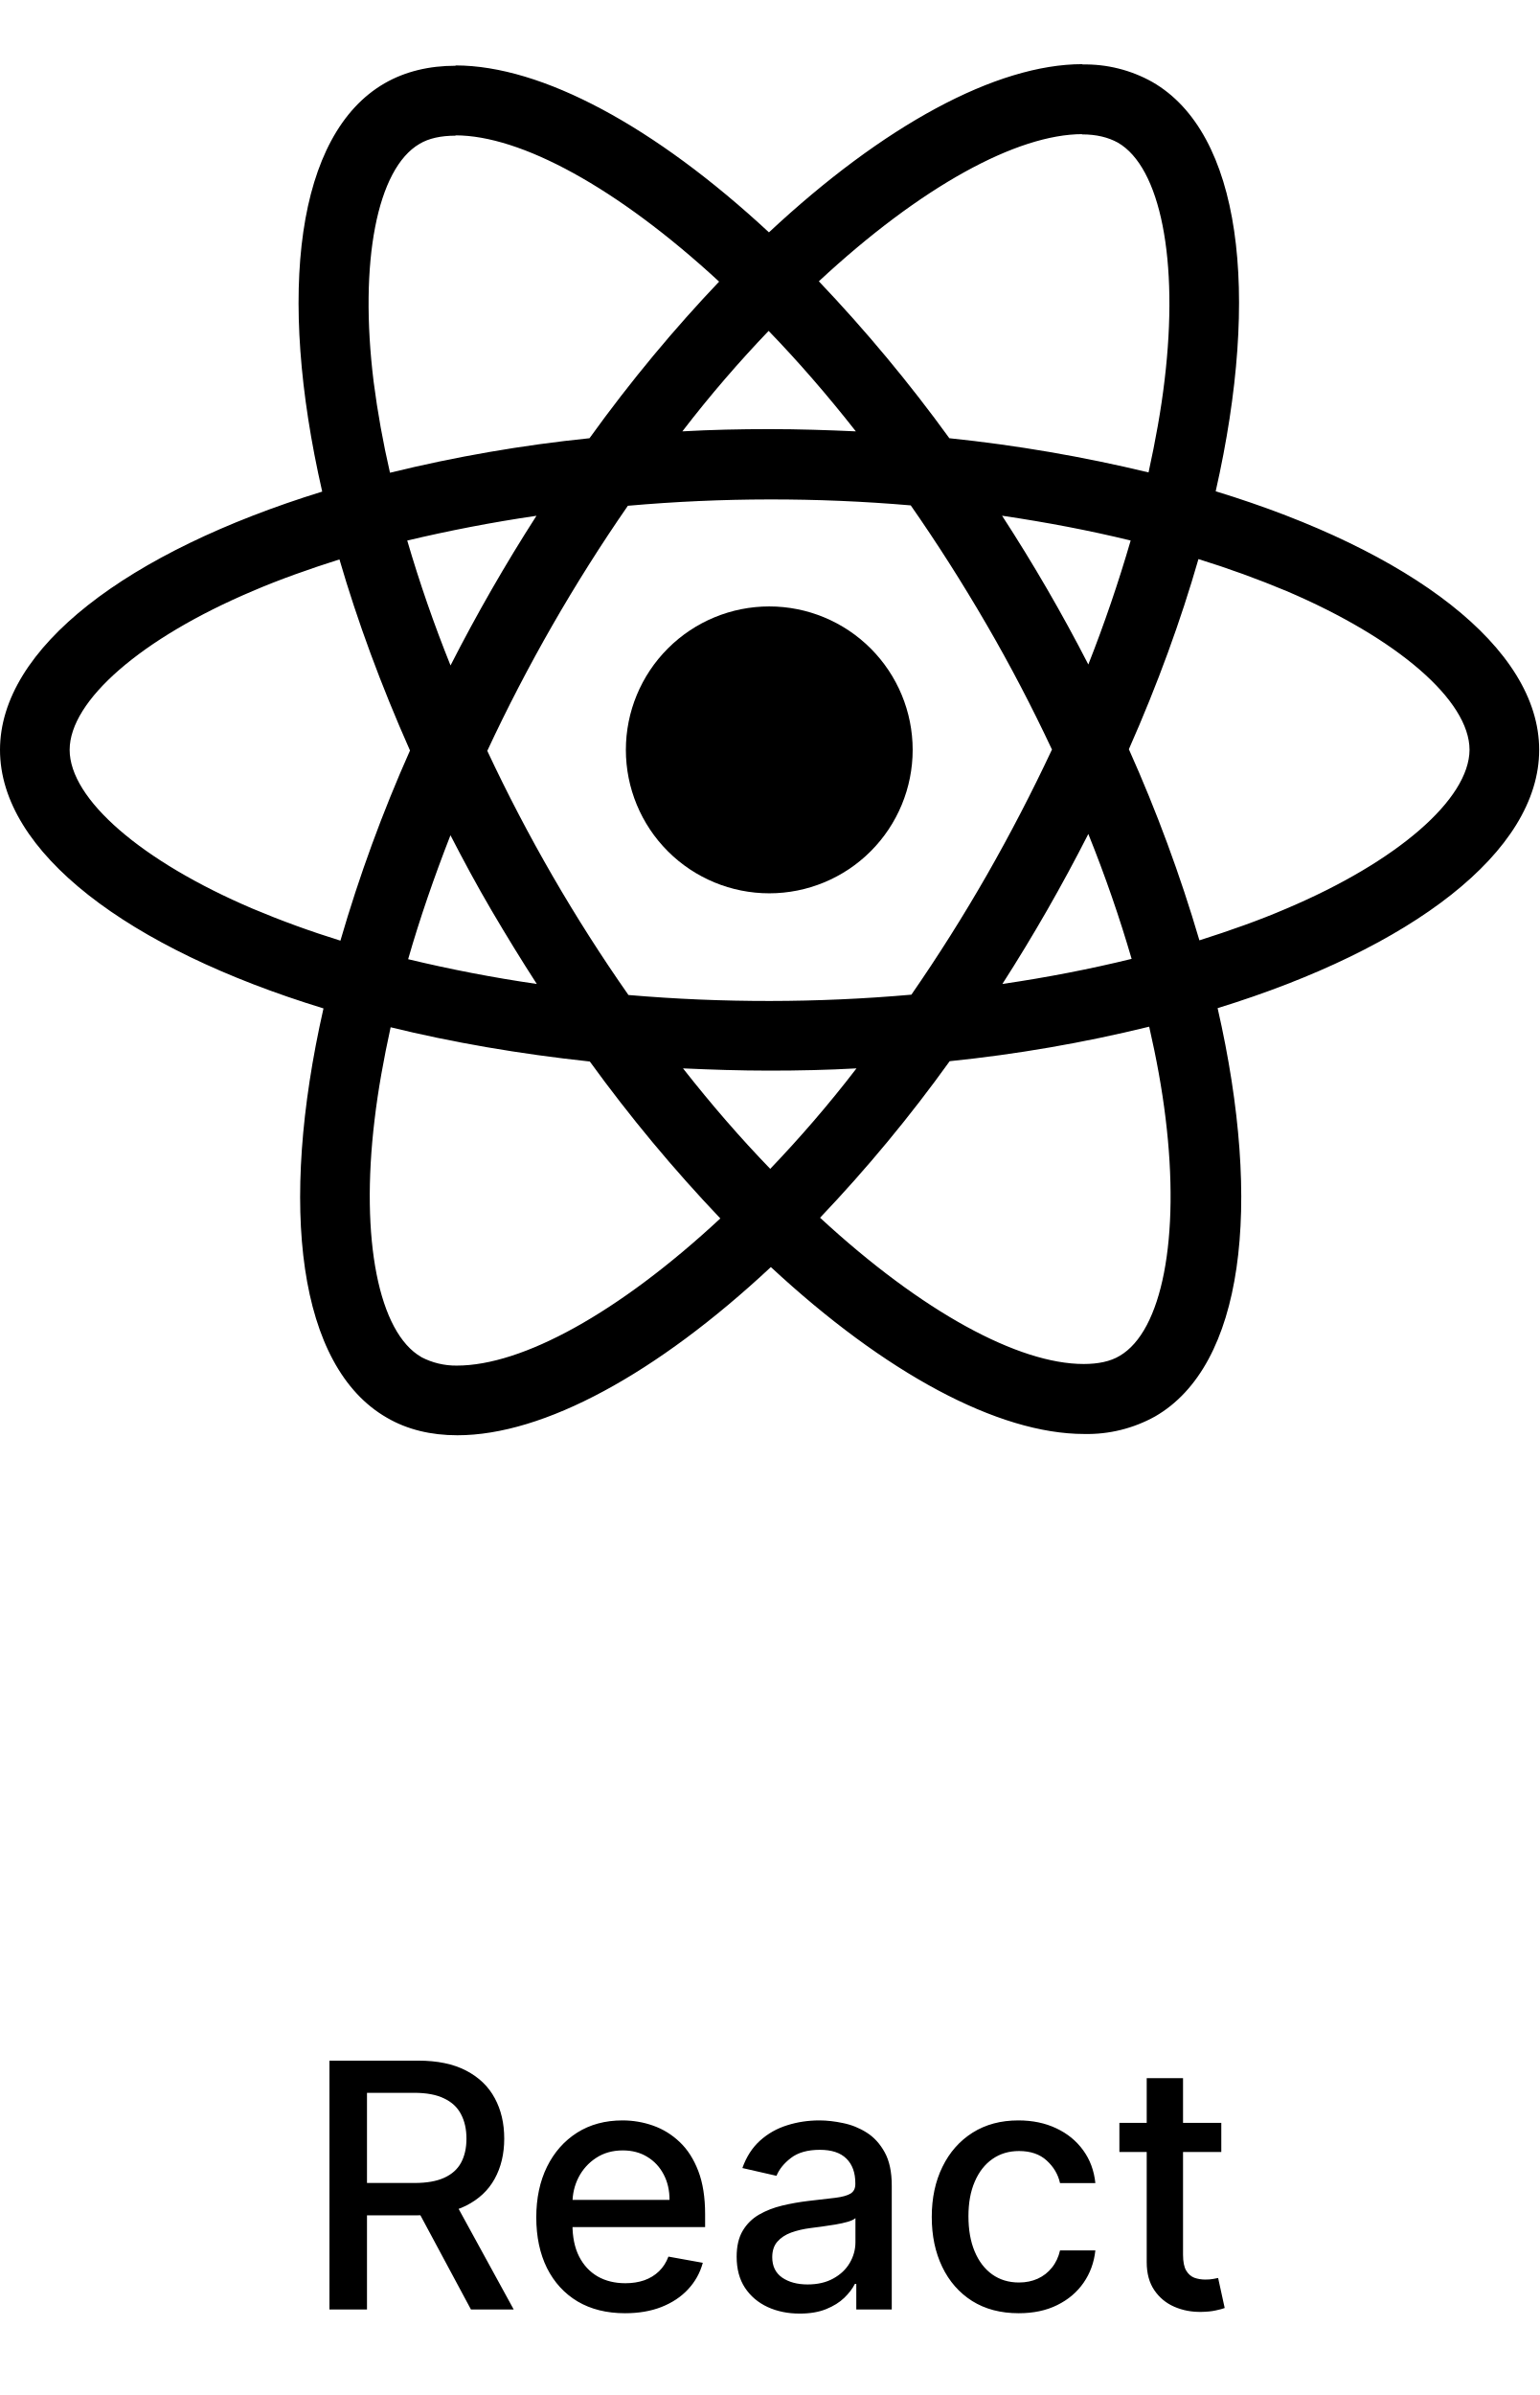
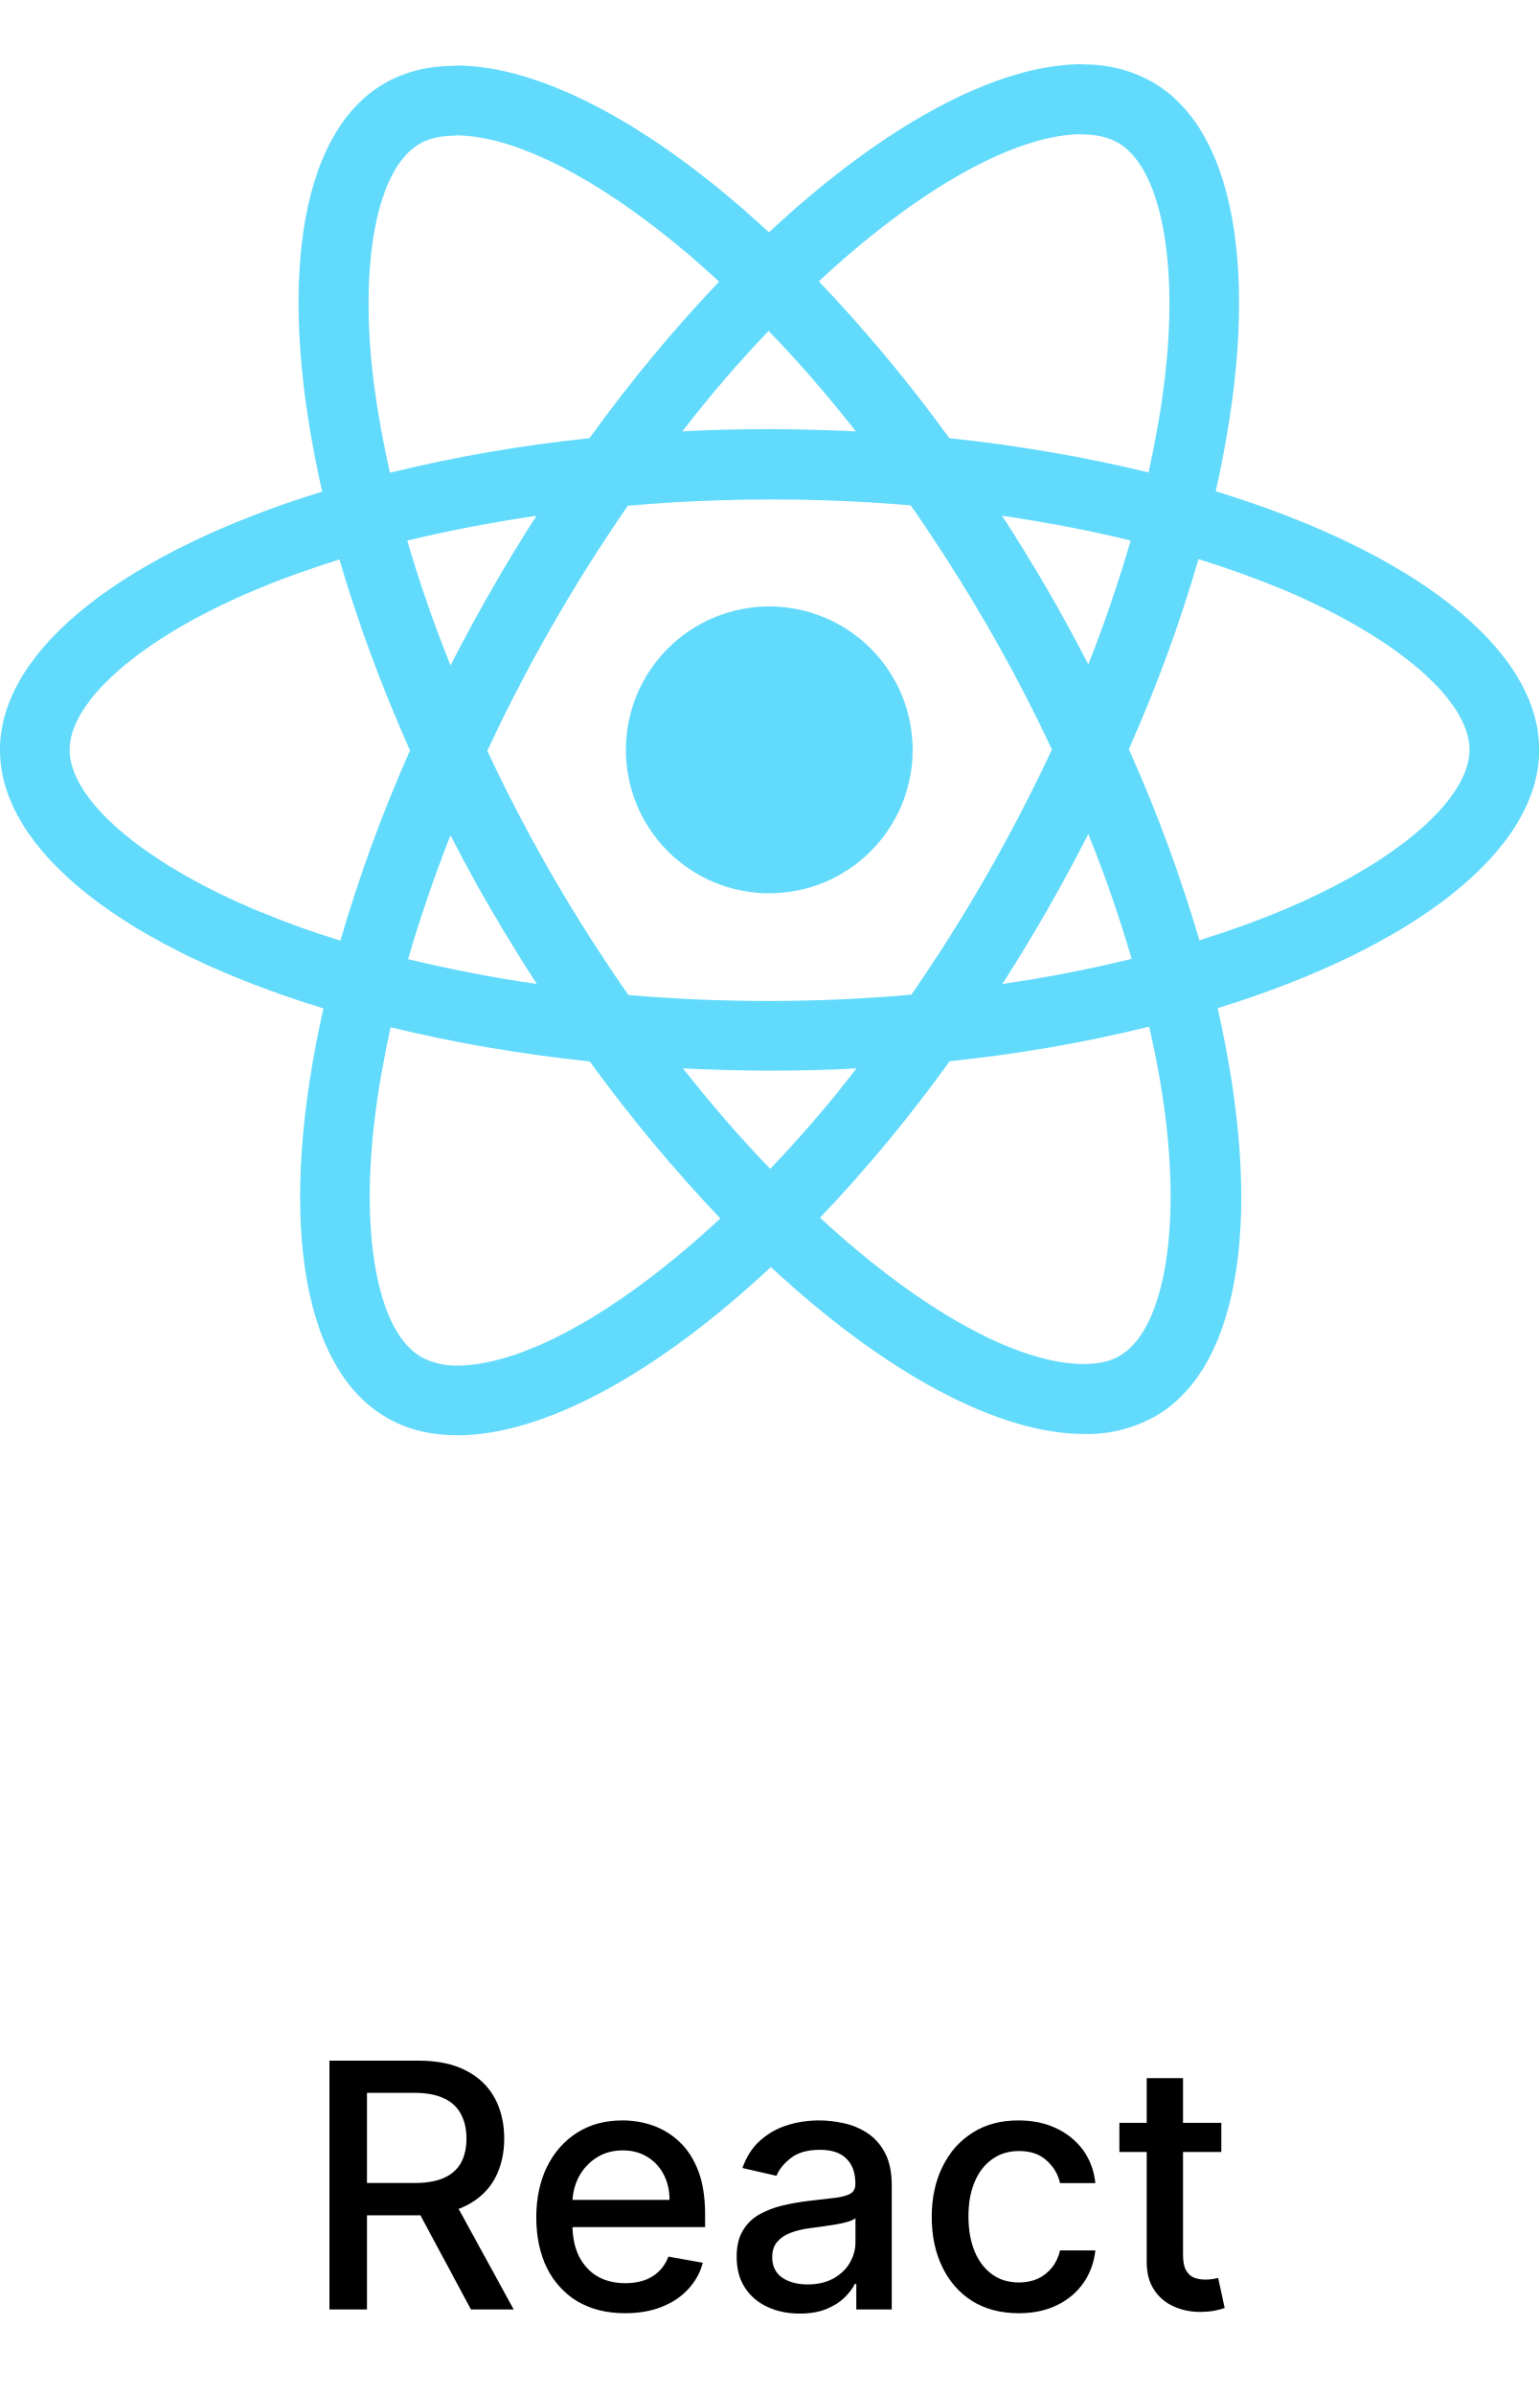
<svg xmlns="http://www.w3.org/2000/svg" width="72" height="112" viewBox="0 0 72 112" fill="none">
  <path d="M15.411 108V96.364H19.559C20.46 96.364 21.209 96.519 21.803 96.829C22.402 97.14 22.849 97.57 23.144 98.119C23.44 98.665 23.587 99.296 23.587 100.011C23.587 100.723 23.438 101.35 23.139 101.892C22.843 102.43 22.396 102.848 21.798 103.148C21.203 103.447 20.455 103.597 19.553 103.597H16.411V102.085H19.394C19.962 102.085 20.424 102.004 20.78 101.841C21.14 101.678 21.404 101.441 21.57 101.131C21.737 100.82 21.82 100.447 21.82 100.011C21.82 99.572 21.735 99.191 21.565 98.869C21.398 98.547 21.135 98.301 20.775 98.131C20.419 97.956 19.951 97.869 19.371 97.869H17.167V108H15.411ZM21.155 102.75L24.03 108H22.03L19.212 102.75H21.155ZM29.239 108.176C28.38 108.176 27.639 107.992 27.018 107.625C26.4 107.254 25.923 106.733 25.586 106.062C25.253 105.388 25.086 104.598 25.086 103.693C25.086 102.799 25.253 102.011 25.586 101.33C25.923 100.648 26.393 100.116 26.995 99.733C27.601 99.35 28.309 99.159 29.12 99.159C29.613 99.159 30.09 99.24 30.552 99.403C31.014 99.566 31.429 99.822 31.796 100.17C32.164 100.519 32.453 100.972 32.666 101.528C32.878 102.081 32.984 102.754 32.984 103.545V104.148H26.046V102.875H31.319C31.319 102.428 31.228 102.032 31.046 101.688C30.864 101.339 30.609 101.064 30.279 100.864C29.953 100.663 29.571 100.562 29.131 100.562C28.654 100.562 28.238 100.68 27.881 100.915C27.529 101.146 27.256 101.449 27.063 101.824C26.874 102.195 26.779 102.598 26.779 103.034V104.028C26.779 104.612 26.881 105.108 27.086 105.517C27.294 105.926 27.584 106.239 27.955 106.455C28.326 106.667 28.76 106.773 29.256 106.773C29.578 106.773 29.872 106.727 30.137 106.636C30.402 106.542 30.631 106.402 30.825 106.216C31.018 106.03 31.166 105.801 31.268 105.528L32.876 105.818C32.747 106.292 32.516 106.706 32.182 107.062C31.853 107.415 31.438 107.689 30.938 107.886C30.442 108.08 29.876 108.176 29.239 108.176ZM37.408 108.193C36.855 108.193 36.355 108.091 35.908 107.886C35.461 107.678 35.107 107.377 34.846 106.983C34.588 106.589 34.459 106.106 34.459 105.534C34.459 105.042 34.554 104.636 34.744 104.318C34.933 104 35.189 103.748 35.511 103.562C35.833 103.377 36.193 103.237 36.59 103.142C36.988 103.047 37.393 102.975 37.806 102.926C38.329 102.866 38.753 102.816 39.079 102.778C39.405 102.737 39.641 102.67 39.789 102.58C39.937 102.489 40.011 102.341 40.011 102.136V102.097C40.011 101.6 39.87 101.216 39.59 100.943C39.314 100.67 38.901 100.534 38.352 100.534C37.78 100.534 37.329 100.661 36.999 100.915C36.673 101.165 36.448 101.443 36.323 101.75L34.727 101.386C34.916 100.856 35.193 100.428 35.556 100.102C35.923 99.773 36.346 99.534 36.823 99.386C37.3 99.235 37.802 99.159 38.329 99.159C38.677 99.159 39.047 99.201 39.437 99.284C39.831 99.364 40.198 99.511 40.539 99.727C40.884 99.943 41.166 100.252 41.386 100.653C41.605 101.051 41.715 101.568 41.715 102.205V108H40.056V106.807H39.988C39.878 107.027 39.713 107.242 39.494 107.455C39.274 107.667 38.992 107.843 38.647 107.983C38.302 108.123 37.889 108.193 37.408 108.193ZM37.778 106.83C38.247 106.83 38.649 106.737 38.982 106.551C39.319 106.366 39.575 106.123 39.749 105.824C39.927 105.521 40.016 105.197 40.016 104.852V103.727C39.956 103.788 39.838 103.845 39.664 103.898C39.494 103.947 39.298 103.991 39.079 104.028C38.859 104.062 38.645 104.095 38.437 104.125C38.228 104.152 38.054 104.174 37.914 104.193C37.584 104.235 37.283 104.305 37.011 104.403C36.742 104.502 36.526 104.644 36.363 104.83C36.204 105.011 36.124 105.254 36.124 105.557C36.124 105.977 36.28 106.295 36.59 106.511C36.901 106.723 37.297 106.83 37.778 106.83ZM47.654 108.176C46.809 108.176 46.082 107.985 45.472 107.602C44.866 107.216 44.4 106.684 44.075 106.006C43.749 105.328 43.586 104.551 43.586 103.676C43.586 102.79 43.753 102.008 44.086 101.33C44.419 100.648 44.889 100.116 45.495 99.733C46.101 99.35 46.815 99.159 47.637 99.159C48.3 99.159 48.891 99.282 49.41 99.528C49.929 99.771 50.347 100.112 50.666 100.551C50.987 100.991 51.179 101.504 51.239 102.091H49.586C49.495 101.682 49.287 101.33 48.961 101.034C48.639 100.739 48.207 100.591 47.666 100.591C47.192 100.591 46.777 100.716 46.421 100.966C46.069 101.212 45.794 101.564 45.597 102.023C45.4 102.477 45.302 103.015 45.302 103.636C45.302 104.273 45.398 104.822 45.592 105.284C45.785 105.746 46.057 106.104 46.41 106.358C46.766 106.612 47.184 106.739 47.666 106.739C47.987 106.739 48.279 106.68 48.541 106.562C48.806 106.441 49.027 106.269 49.205 106.045C49.387 105.822 49.514 105.553 49.586 105.239H51.239C51.179 105.803 50.995 106.307 50.688 106.75C50.381 107.193 49.97 107.542 49.455 107.795C48.944 108.049 48.343 108.176 47.654 108.176ZM57.13 99.273V100.636H52.363V99.273H57.13ZM53.641 97.182H55.34V105.438C55.34 105.767 55.389 106.015 55.488 106.182C55.586 106.345 55.713 106.456 55.869 106.517C56.028 106.574 56.2 106.602 56.386 106.602C56.522 106.602 56.641 106.593 56.744 106.574C56.846 106.555 56.925 106.54 56.982 106.528L57.289 107.932C57.191 107.97 57.05 108.008 56.869 108.045C56.687 108.087 56.459 108.11 56.187 108.114C55.74 108.121 55.323 108.042 54.937 107.875C54.55 107.708 54.238 107.451 53.999 107.102C53.761 106.754 53.641 106.316 53.641 105.79V97.182Z" fill="black" />
-   <path d="M72 35.067C72 30.297 66.027 25.776 56.868 22.974C58.983 13.641 58.044 6.213 53.904 3.834C52.901 3.272 51.766 2.989 50.616 3.015V6.285C51.291 6.285 51.834 6.42 52.29 6.669C54.285 7.815 55.152 12.171 54.477 17.778C54.315 19.158 54.051 20.61 53.727 22.092C50.66 21.353 47.547 20.819 44.409 20.493C42.54 17.914 40.5 15.462 38.304 13.155C43.089 8.709 47.58 6.273 50.634 6.273V3C46.596 3 41.313 5.877 35.97 10.866C30.63 5.91 25.344 3.06 21.309 3.06V6.33C24.348 6.33 28.854 8.754 33.639 13.17C31.584 15.33 29.529 17.778 27.576 20.493C24.431 20.815 21.313 21.354 18.243 22.107C17.919 20.702 17.663 19.283 17.478 17.853C16.788 12.243 17.64 7.887 19.623 6.729C20.061 6.465 20.634 6.345 21.309 6.345V3.075C20.079 3.075 18.96 3.339 17.994 3.894C13.869 6.273 12.945 13.683 15.072 22.989C5.943 25.809 0 30.312 0 35.067C0 39.837 5.973 44.358 15.132 47.157C13.017 56.493 13.956 63.921 18.096 66.297C19.05 66.855 20.166 67.119 21.396 67.119C25.434 67.119 30.717 64.242 36.06 59.253C41.4 64.212 46.683 67.059 50.721 67.059C51.879 67.084 53.023 66.8 54.036 66.237C58.161 63.861 59.085 56.451 56.958 47.145C66.057 44.343 72 39.822 72 35.067ZM52.89 25.278C52.32 27.24 51.659 29.174 50.91 31.074C49.684 28.688 48.337 26.366 46.875 24.117C48.96 24.426 50.97 24.807 52.893 25.278H52.89ZM46.17 40.908C45.071 42.826 43.891 44.697 42.633 46.515C38.23 46.903 33.801 46.908 29.397 46.53C26.871 42.922 24.662 39.101 22.794 35.112C24.659 31.113 26.859 27.28 29.37 23.652C33.772 23.263 38.2 23.257 42.603 23.634C43.821 25.38 45.012 27.246 46.155 29.214C47.271 31.134 48.285 33.084 49.209 35.052C48.275 37.044 47.261 38.997 46.17 40.908ZM50.91 39C51.702 40.965 52.38 42.933 52.935 44.841C51.015 45.312 48.987 45.708 46.89 46.014C48.346 43.744 49.687 41.403 50.91 39ZM36.03 54.66C34.665 53.25 33.3 51.681 31.95 49.962C33.27 50.022 34.62 50.067 35.985 50.067C37.365 50.067 38.73 50.037 40.065 49.962C38.745 51.681 37.38 53.25 36.03 54.66ZM25.11 46.014C23.087 45.721 21.079 45.334 19.092 44.856C19.635 42.963 20.31 41.01 21.072 39.06C21.675 40.23 22.308 41.406 22.998 42.582C23.688 43.755 24.39 44.901 25.11 46.014ZM35.955 15.474C37.32 16.884 38.685 18.453 40.035 20.172C38.715 20.112 37.365 20.067 36 20.067C34.62 20.067 33.255 20.097 31.92 20.172C33.24 18.453 34.605 16.884 35.955 15.474ZM25.095 24.12C23.64 26.385 22.298 28.721 21.075 31.119C20.305 29.206 19.629 27.257 19.05 25.278C20.97 24.822 22.998 24.426 25.095 24.12ZM11.814 42.492C6.618 40.278 3.258 37.371 3.258 35.067C3.258 32.763 6.618 29.841 11.814 27.642C13.074 27.099 14.454 26.613 15.879 26.16C16.716 29.034 17.817 32.028 19.179 35.097C17.893 37.984 16.806 40.954 15.924 43.989C14.53 43.557 13.159 43.058 11.814 42.492ZM19.71 63.462C17.715 62.322 16.848 57.96 17.523 52.356C17.685 50.976 17.949 49.521 18.273 48.039C21.147 48.744 24.288 49.287 27.591 49.641C29.46 52.22 31.5 54.672 33.696 56.979C28.911 61.425 24.42 63.861 21.366 63.861C20.79 63.867 20.221 63.731 19.71 63.465V63.462ZM54.522 52.281C55.212 57.888 54.36 62.247 52.377 63.405C51.939 63.669 51.366 63.786 50.691 63.786C47.652 63.786 43.146 61.365 38.361 56.946C40.548 54.648 42.574 52.202 44.424 49.626C47.569 49.304 50.687 48.765 53.757 48.012C54.096 49.494 54.357 50.916 54.522 52.281ZM60.171 42.492C58.911 43.035 57.531 43.521 56.106 43.974C55.209 40.924 54.106 37.938 52.806 35.037C54.156 31.986 55.239 29.007 56.061 26.145C57.459 26.578 58.836 27.078 60.186 27.642C65.382 29.856 68.742 32.763 68.742 35.067C68.727 37.371 65.367 40.293 60.171 42.492Z" fill="black" />
-   <path d="M35.985 41.775C37.764 41.775 39.47 41.068 40.728 39.81C41.986 38.552 42.693 36.846 42.693 35.067C42.693 33.288 41.986 31.582 40.728 30.324C39.47 29.066 37.764 28.359 35.985 28.359C34.206 28.359 32.5 29.066 31.242 30.324C29.984 31.582 29.277 33.288 29.277 35.067C29.277 36.846 29.984 38.552 31.242 39.81C32.5 41.068 34.206 41.775 35.985 41.775Z" fill="black" />
+   <path d="M72 35.067C72 30.297 66.027 25.776 56.868 22.974C58.983 13.641 58.044 6.213 53.904 3.834C52.901 3.272 51.766 2.989 50.616 3.015V6.285C51.291 6.285 51.834 6.42 52.29 6.669C54.285 7.815 55.152 12.171 54.477 17.778C54.315 19.158 54.051 20.61 53.727 22.092C50.66 21.353 47.547 20.819 44.409 20.493C42.54 17.914 40.5 15.462 38.304 13.155C43.089 8.709 47.58 6.273 50.634 6.273V3C46.596 3 41.313 5.877 35.97 10.866C30.63 5.91 25.344 3.06 21.309 3.06V6.33C24.348 6.33 28.854 8.754 33.639 13.17C31.584 15.33 29.529 17.778 27.576 20.493C24.431 20.815 21.313 21.354 18.243 22.107C17.919 20.702 17.663 19.283 17.478 17.853C16.788 12.243 17.64 7.887 19.623 6.729C20.061 6.465 20.634 6.345 21.309 6.345V3.075C20.079 3.075 18.96 3.339 17.994 3.894C13.869 6.273 12.945 13.683 15.072 22.989C5.943 25.809 0 30.312 0 35.067C0 39.837 5.973 44.358 15.132 47.157C13.017 56.493 13.956 63.921 18.096 66.297C19.05 66.855 20.166 67.119 21.396 67.119C25.434 67.119 30.717 64.242 36.06 59.253C41.4 64.212 46.683 67.059 50.721 67.059C51.879 67.084 53.023 66.8 54.036 66.237C58.161 63.861 59.085 56.451 56.958 47.145C66.057 44.343 72 39.822 72 35.067ZM52.89 25.278C52.32 27.24 51.659 29.174 50.91 31.074C49.684 28.688 48.337 26.366 46.875 24.117C48.96 24.426 50.97 24.807 52.893 25.278H52.89ZM46.17 40.908C45.071 42.826 43.891 44.697 42.633 46.515C38.23 46.903 33.801 46.908 29.397 46.53C26.871 42.922 24.662 39.101 22.794 35.112C24.659 31.113 26.859 27.28 29.37 23.652C33.772 23.263 38.2 23.257 42.603 23.634C43.821 25.38 45.012 27.246 46.155 29.214C47.271 31.134 48.285 33.084 49.209 35.052C48.275 37.044 47.261 38.997 46.17 40.908ZM50.91 39C51.702 40.965 52.38 42.933 52.935 44.841C51.015 45.312 48.987 45.708 46.89 46.014C48.346 43.744 49.687 41.403 50.91 39ZM36.03 54.66C34.665 53.25 33.3 51.681 31.95 49.962C33.27 50.022 34.62 50.067 35.985 50.067C37.365 50.067 38.73 50.037 40.065 49.962C38.745 51.681 37.38 53.25 36.03 54.66ZM25.11 46.014C23.087 45.721 21.079 45.334 19.092 44.856C19.635 42.963 20.31 41.01 21.072 39.06C21.675 40.23 22.308 41.406 22.998 42.582C23.688 43.755 24.39 44.901 25.11 46.014ZM35.955 15.474C37.32 16.884 38.685 18.453 40.035 20.172C38.715 20.112 37.365 20.067 36 20.067C34.62 20.067 33.255 20.097 31.92 20.172C33.24 18.453 34.605 16.884 35.955 15.474ZM25.095 24.12C23.64 26.385 22.298 28.721 21.075 31.119C20.305 29.206 19.629 27.257 19.05 25.278C20.97 24.822 22.998 24.426 25.095 24.12ZM11.814 42.492C6.618 40.278 3.258 37.371 3.258 35.067C3.258 32.763 6.618 29.841 11.814 27.642C13.074 27.099 14.454 26.613 15.879 26.16C16.716 29.034 17.817 32.028 19.179 35.097C17.893 37.984 16.806 40.954 15.924 43.989C14.53 43.557 13.159 43.058 11.814 42.492ZM19.71 63.462C17.715 62.322 16.848 57.96 17.523 52.356C17.685 50.976 17.949 49.521 18.273 48.039C21.147 48.744 24.288 49.287 27.591 49.641C29.46 52.22 31.5 54.672 33.696 56.979C28.911 61.425 24.42 63.861 21.366 63.861C20.79 63.867 20.221 63.731 19.71 63.465V63.462ZM54.522 52.281C55.212 57.888 54.36 62.247 52.377 63.405C51.939 63.669 51.366 63.786 50.691 63.786C47.652 63.786 43.146 61.365 38.361 56.946C40.548 54.648 42.574 52.202 44.424 49.626C47.569 49.304 50.687 48.765 53.757 48.012C54.096 49.494 54.357 50.916 54.522 52.281ZM60.171 42.492C58.911 43.035 57.531 43.521 56.106 43.974C55.209 40.924 54.106 37.938 52.806 35.037C54.156 31.986 55.239 29.007 56.061 26.145C57.459 26.578 58.836 27.078 60.186 27.642C65.382 29.856 68.742 32.763 68.742 35.067C68.727 37.371 65.367 40.293 60.171 42.492Z" fill="#61dafb" />
+   <path d="M35.985 41.775C37.764 41.775 39.47 41.068 40.728 39.81C41.986 38.552 42.693 36.846 42.693 35.067C42.693 33.288 41.986 31.582 40.728 30.324C39.47 29.066 37.764 28.359 35.985 28.359C34.206 28.359 32.5 29.066 31.242 30.324C29.984 31.582 29.277 33.288 29.277 35.067C29.277 36.846 29.984 38.552 31.242 39.81C32.5 41.068 34.206 41.775 35.985 41.775Z" fill="#61dafb" />
</svg>
